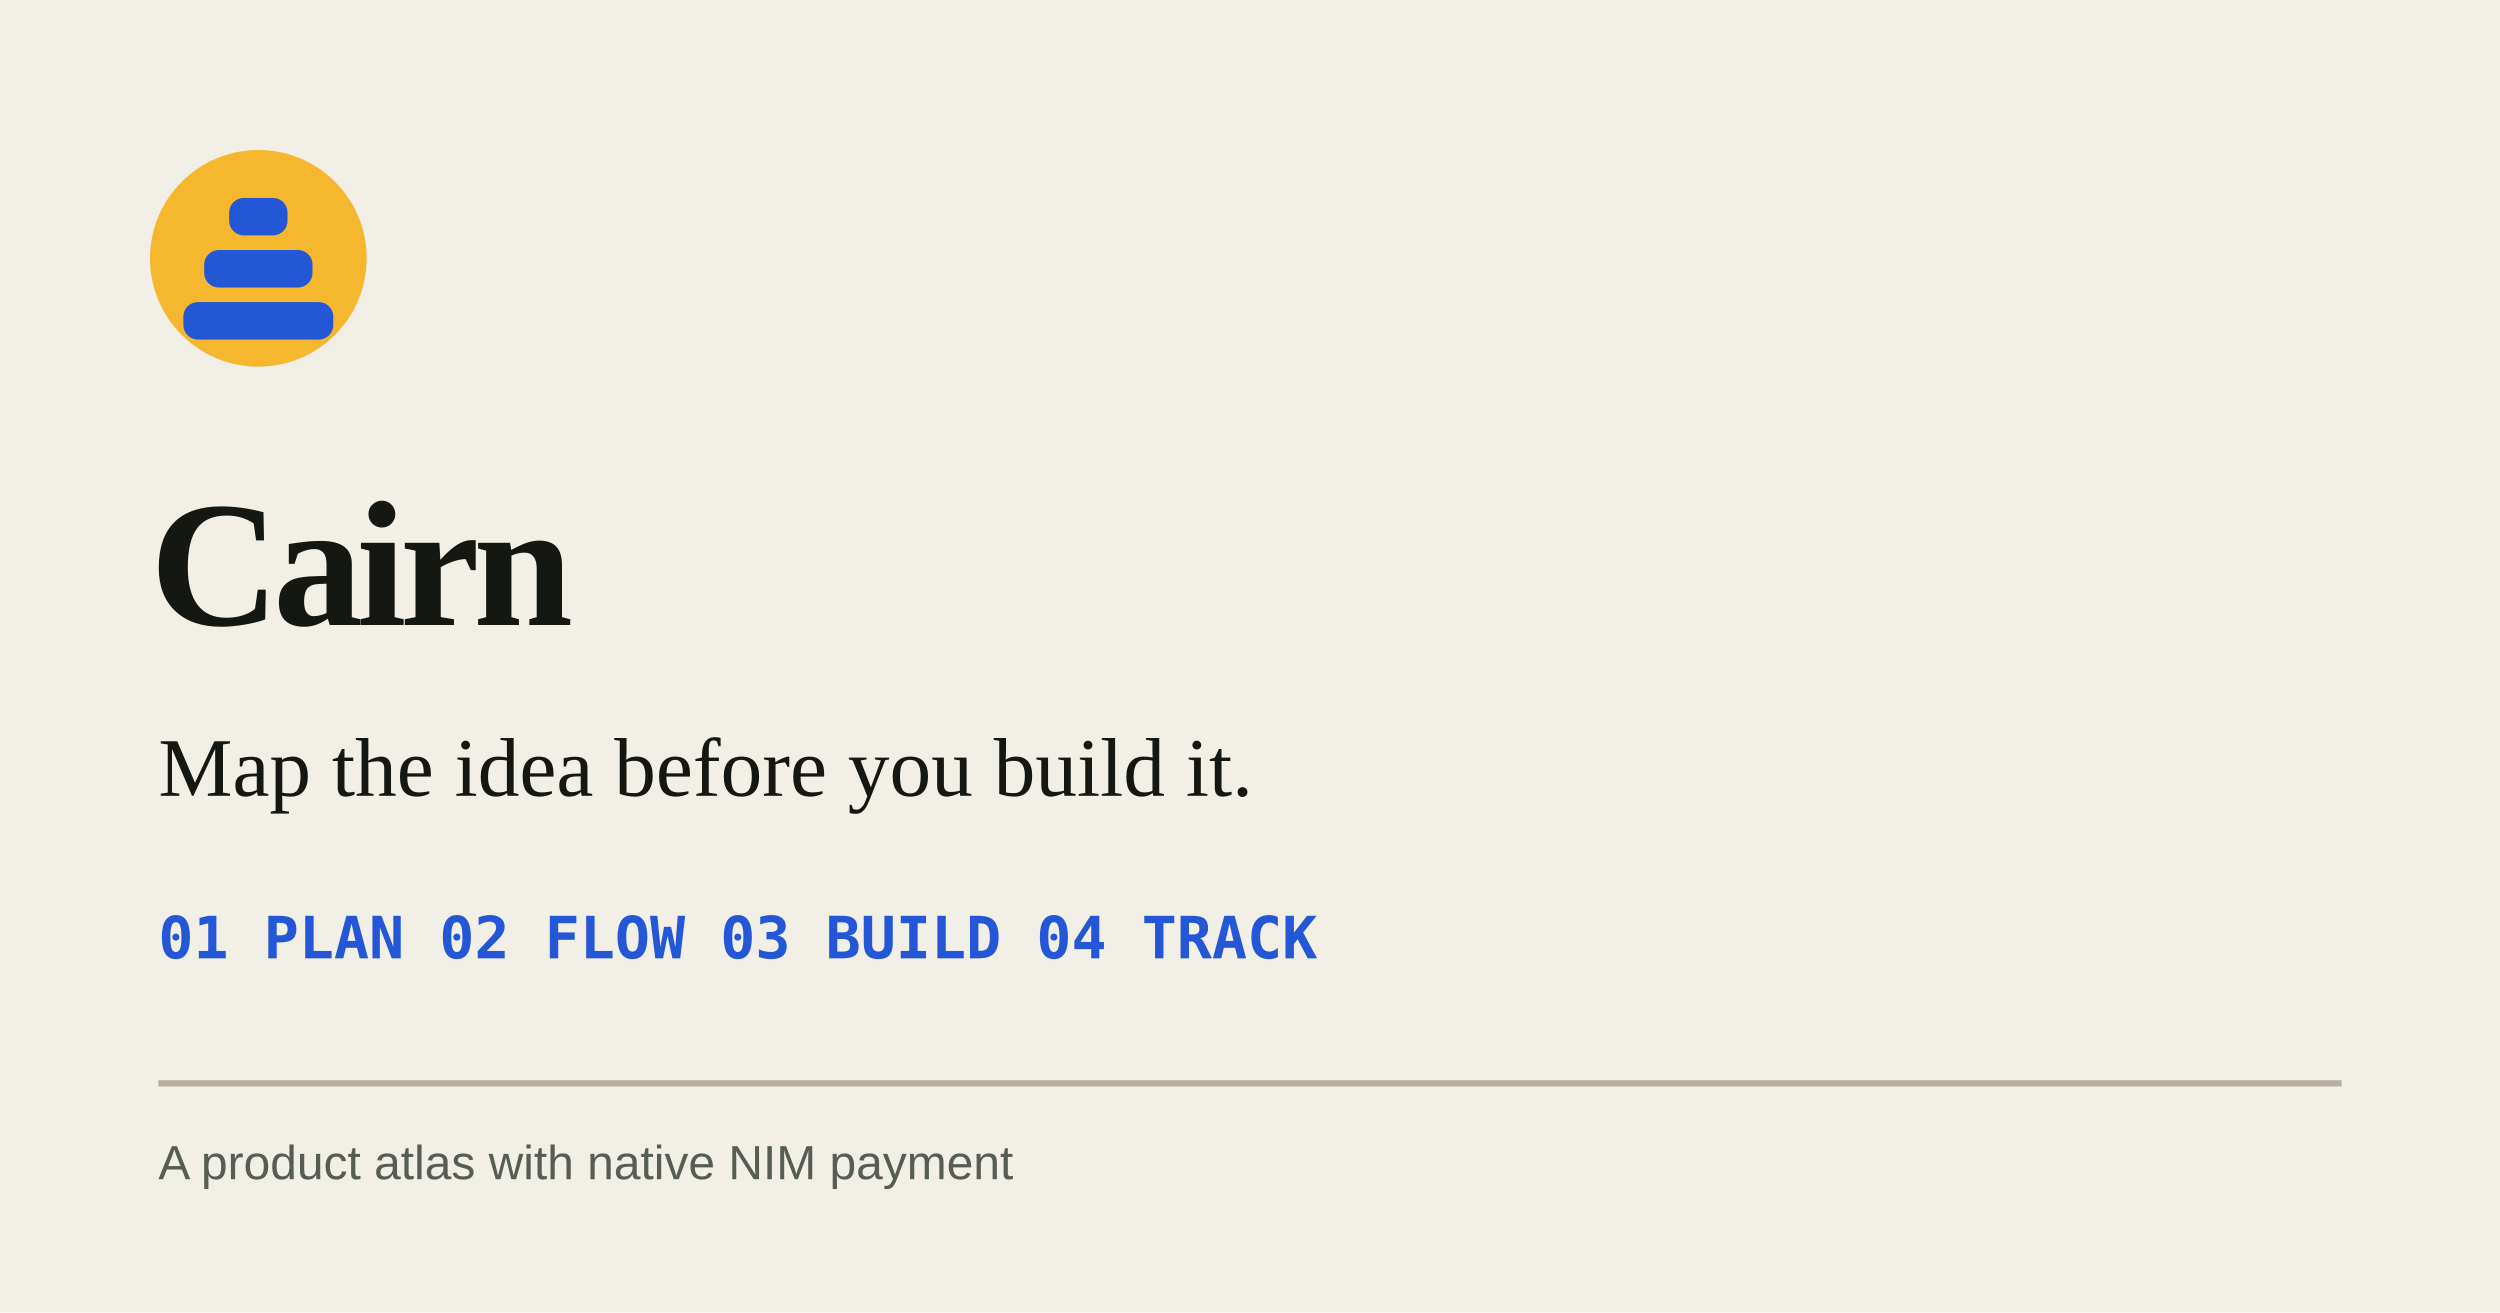
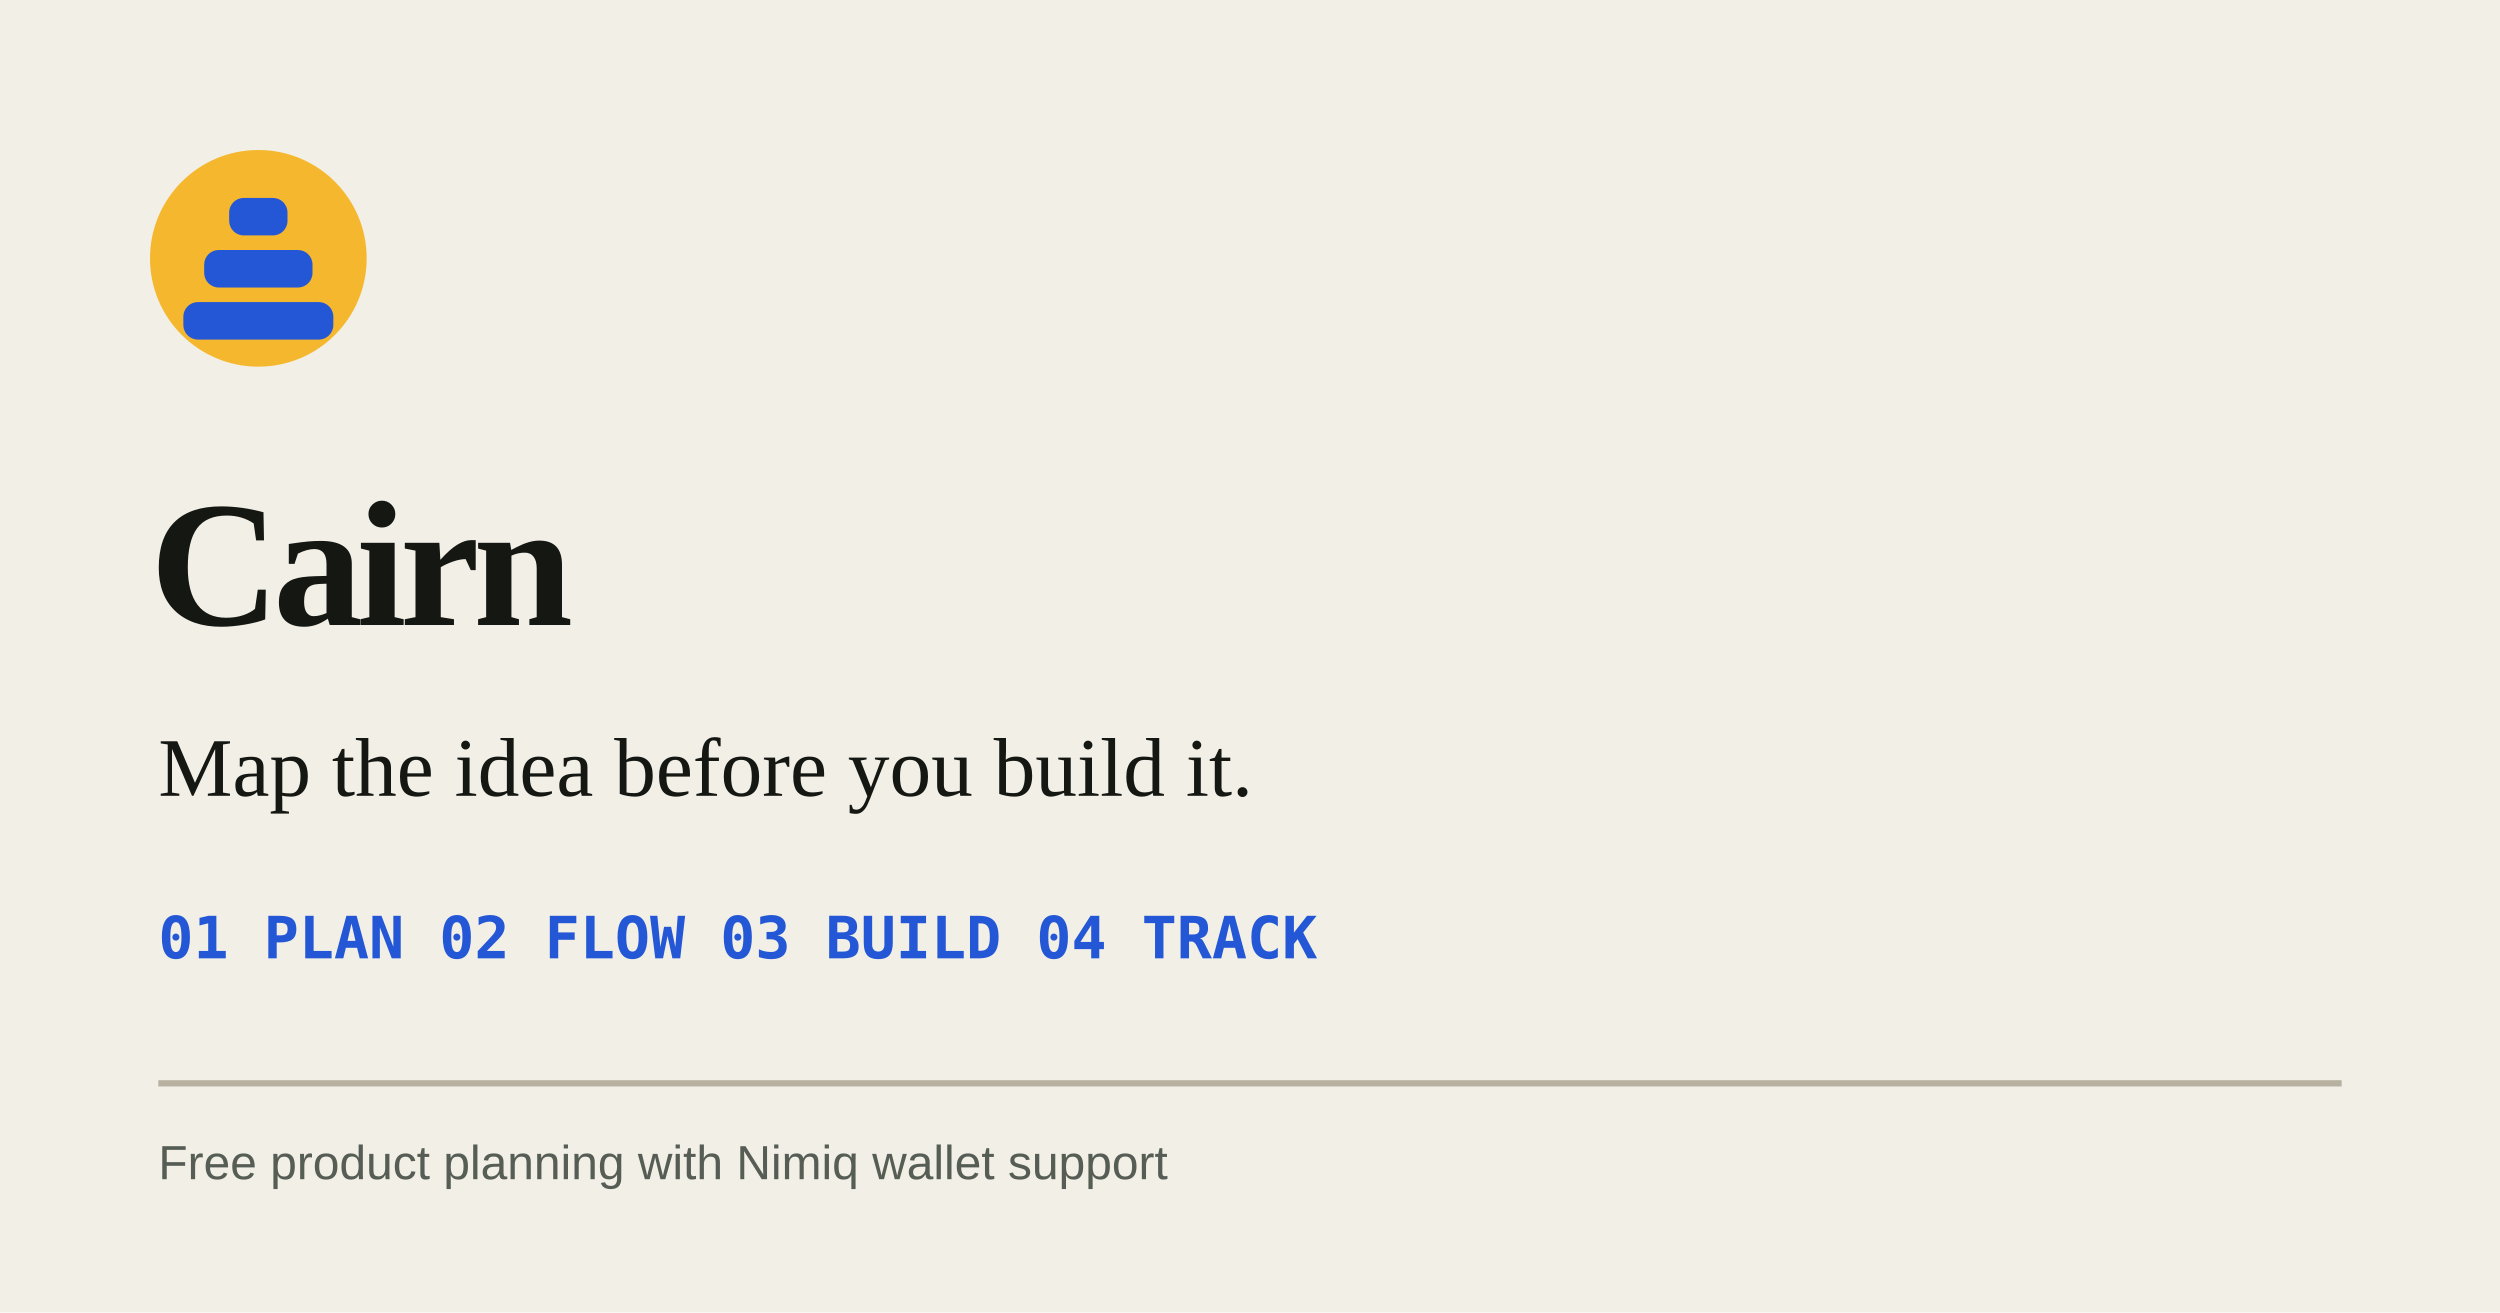
<svg xmlns="http://www.w3.org/2000/svg" width="1200" height="630" viewBox="0 0 1200 630" role="img" aria-labelledby="title desc">
  <rect width="1200" height="630" fill="#f2efe7" />
  <rect x="72" y="72" width="104" height="104" rx="52" fill="#f5b72e" />
  <g fill="#2457d6">
    <rect x="110" y="95" width="28" height="18" rx="7" />
    <rect x="98" y="120" width="52" height="18" rx="7" />
    <rect x="88" y="145" width="72" height="18" rx="7" />
  </g>
  <text x="72" y="300" fill="#151713" font-family="Georgia,'Times New Roman',serif" font-size="86" font-weight="700" letter-spacing="-3">Cairn</text>
  <text x="76" y="382" fill="#151713" font-family="Georgia,'Times New Roman',serif" font-size="40">Map the idea before you build it.</text>
  <text x="76" y="460" fill="#2457d6" font-family="ui-monospace,SFMono-Regular,Menlo,monospace" font-size="28" font-weight="700">01 PLAN   02 FLOW   03 BUILD   04 TRACK</text>
  <line x1="76" y1="520" x2="1124" y2="520" stroke="#b8b0a1" stroke-width="3" />
-   <text x="76" y="566" fill="#565d54" font-family="-apple-system,BlinkMacSystemFont,'Segoe UI',Arial,sans-serif" font-size="23">A product atlas with native NIM payment</text>
+   <text x="76" y="566" fill="#565d54" font-family="-apple-system,BlinkMacSystemFont,'Segoe UI',Arial,sans-serif" font-size="23">Free product planning with Nimiq wallet support</text>
</svg>
